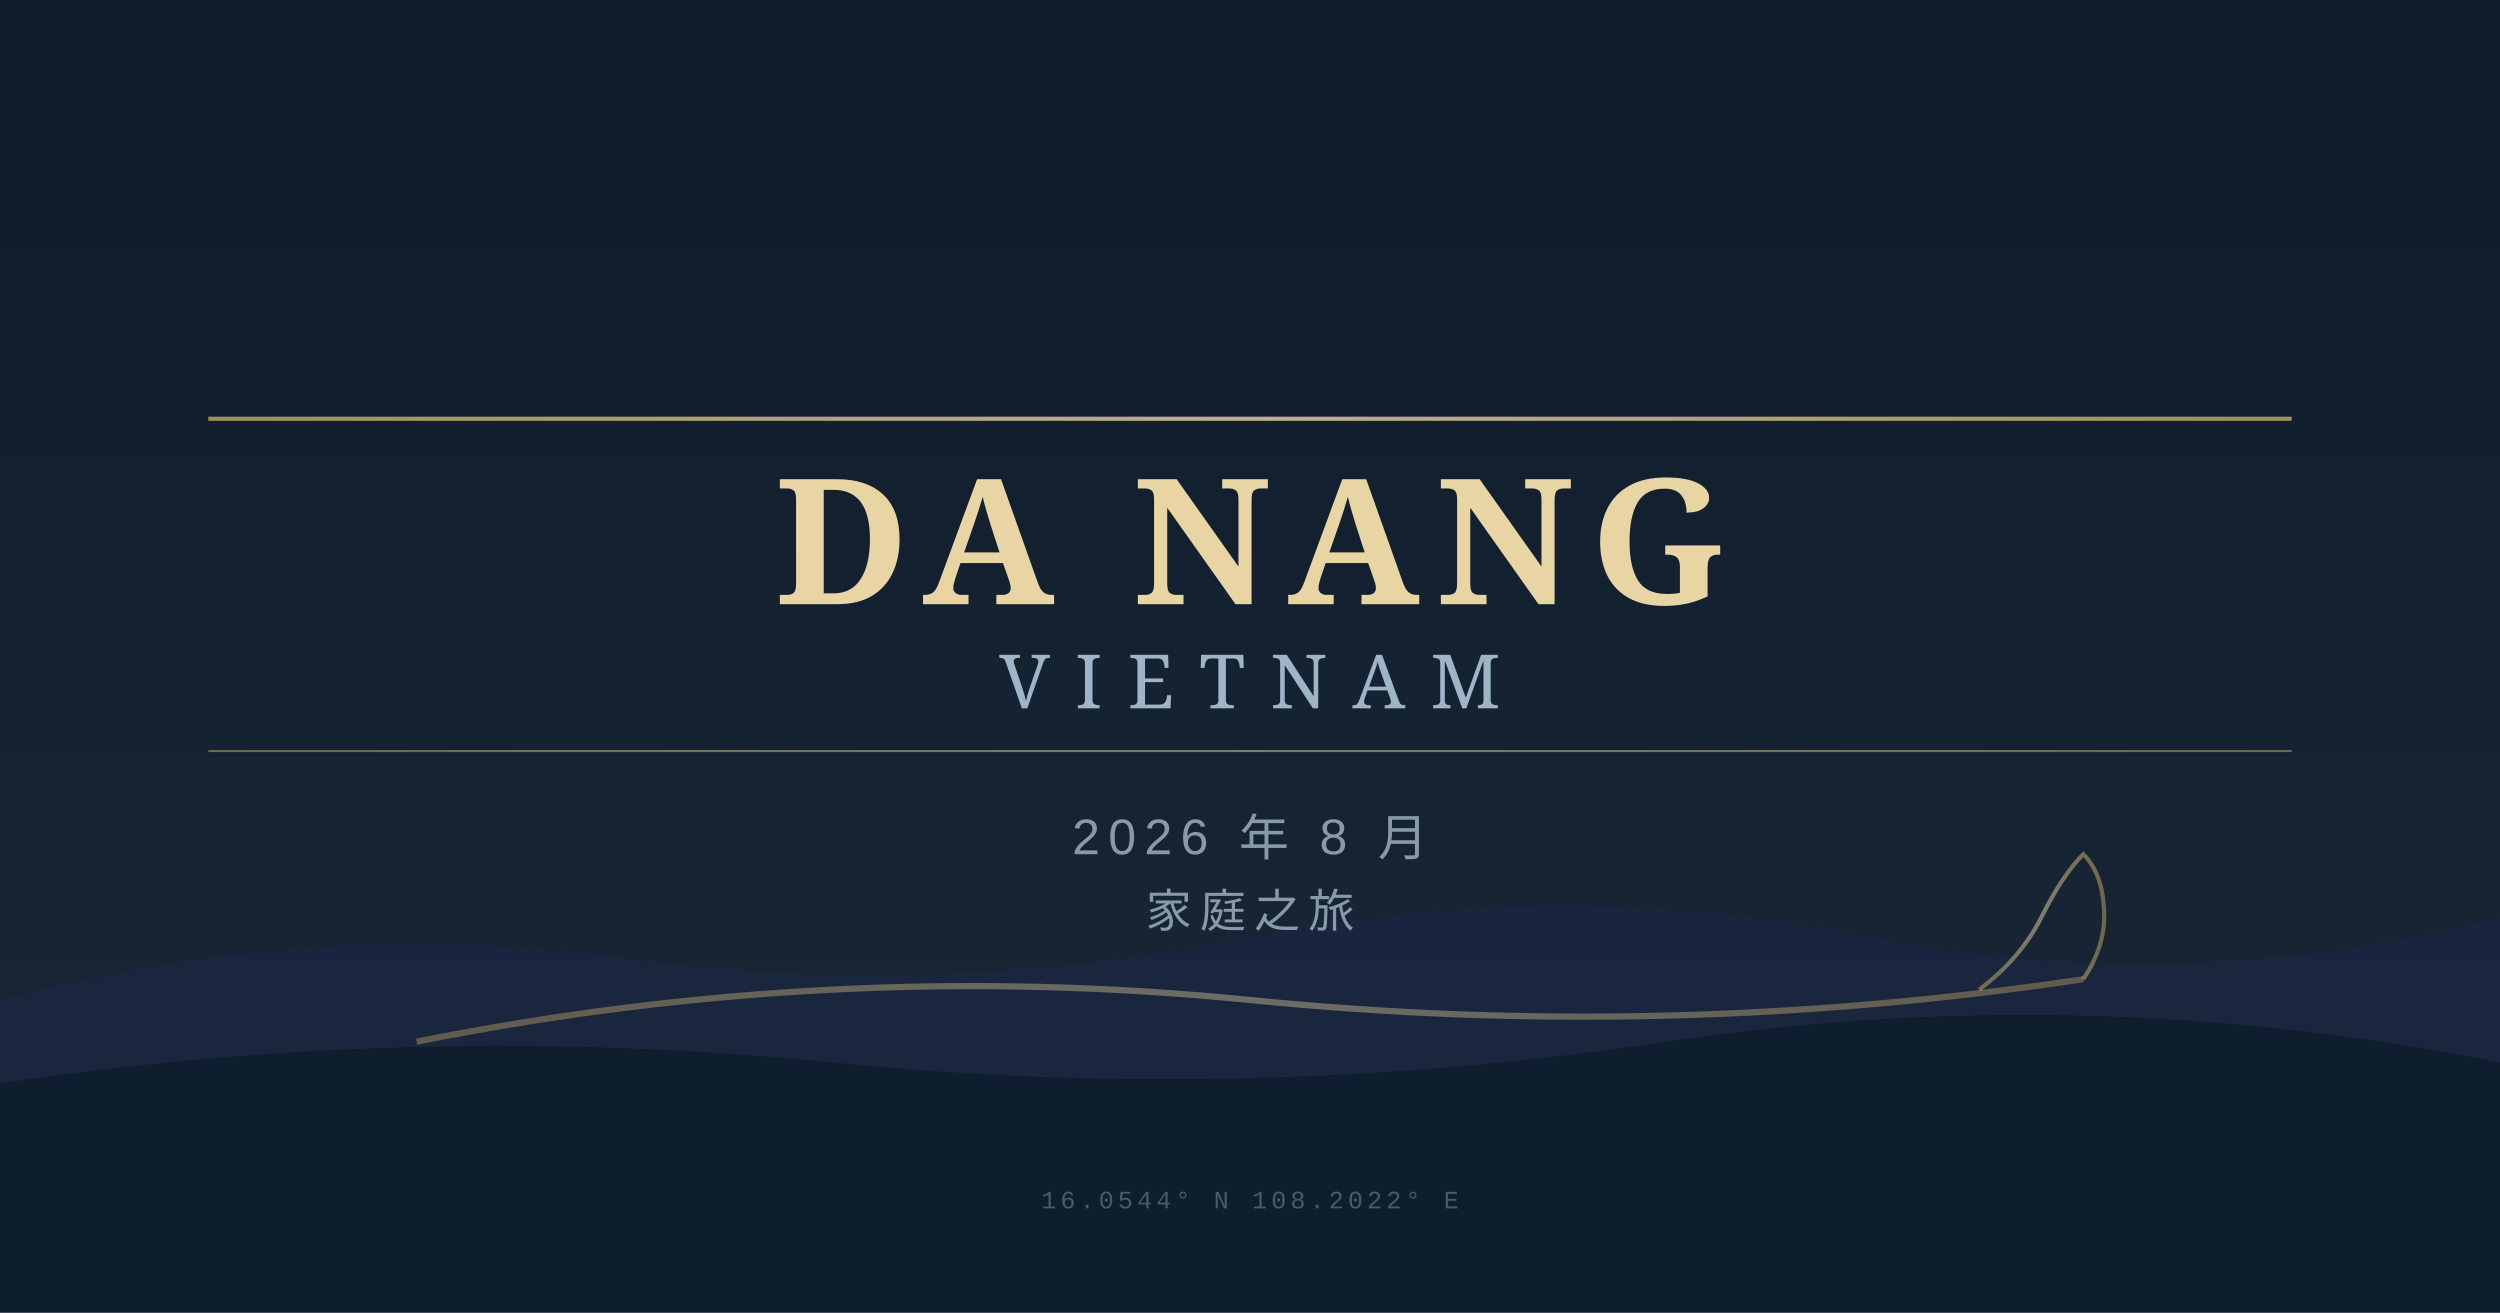
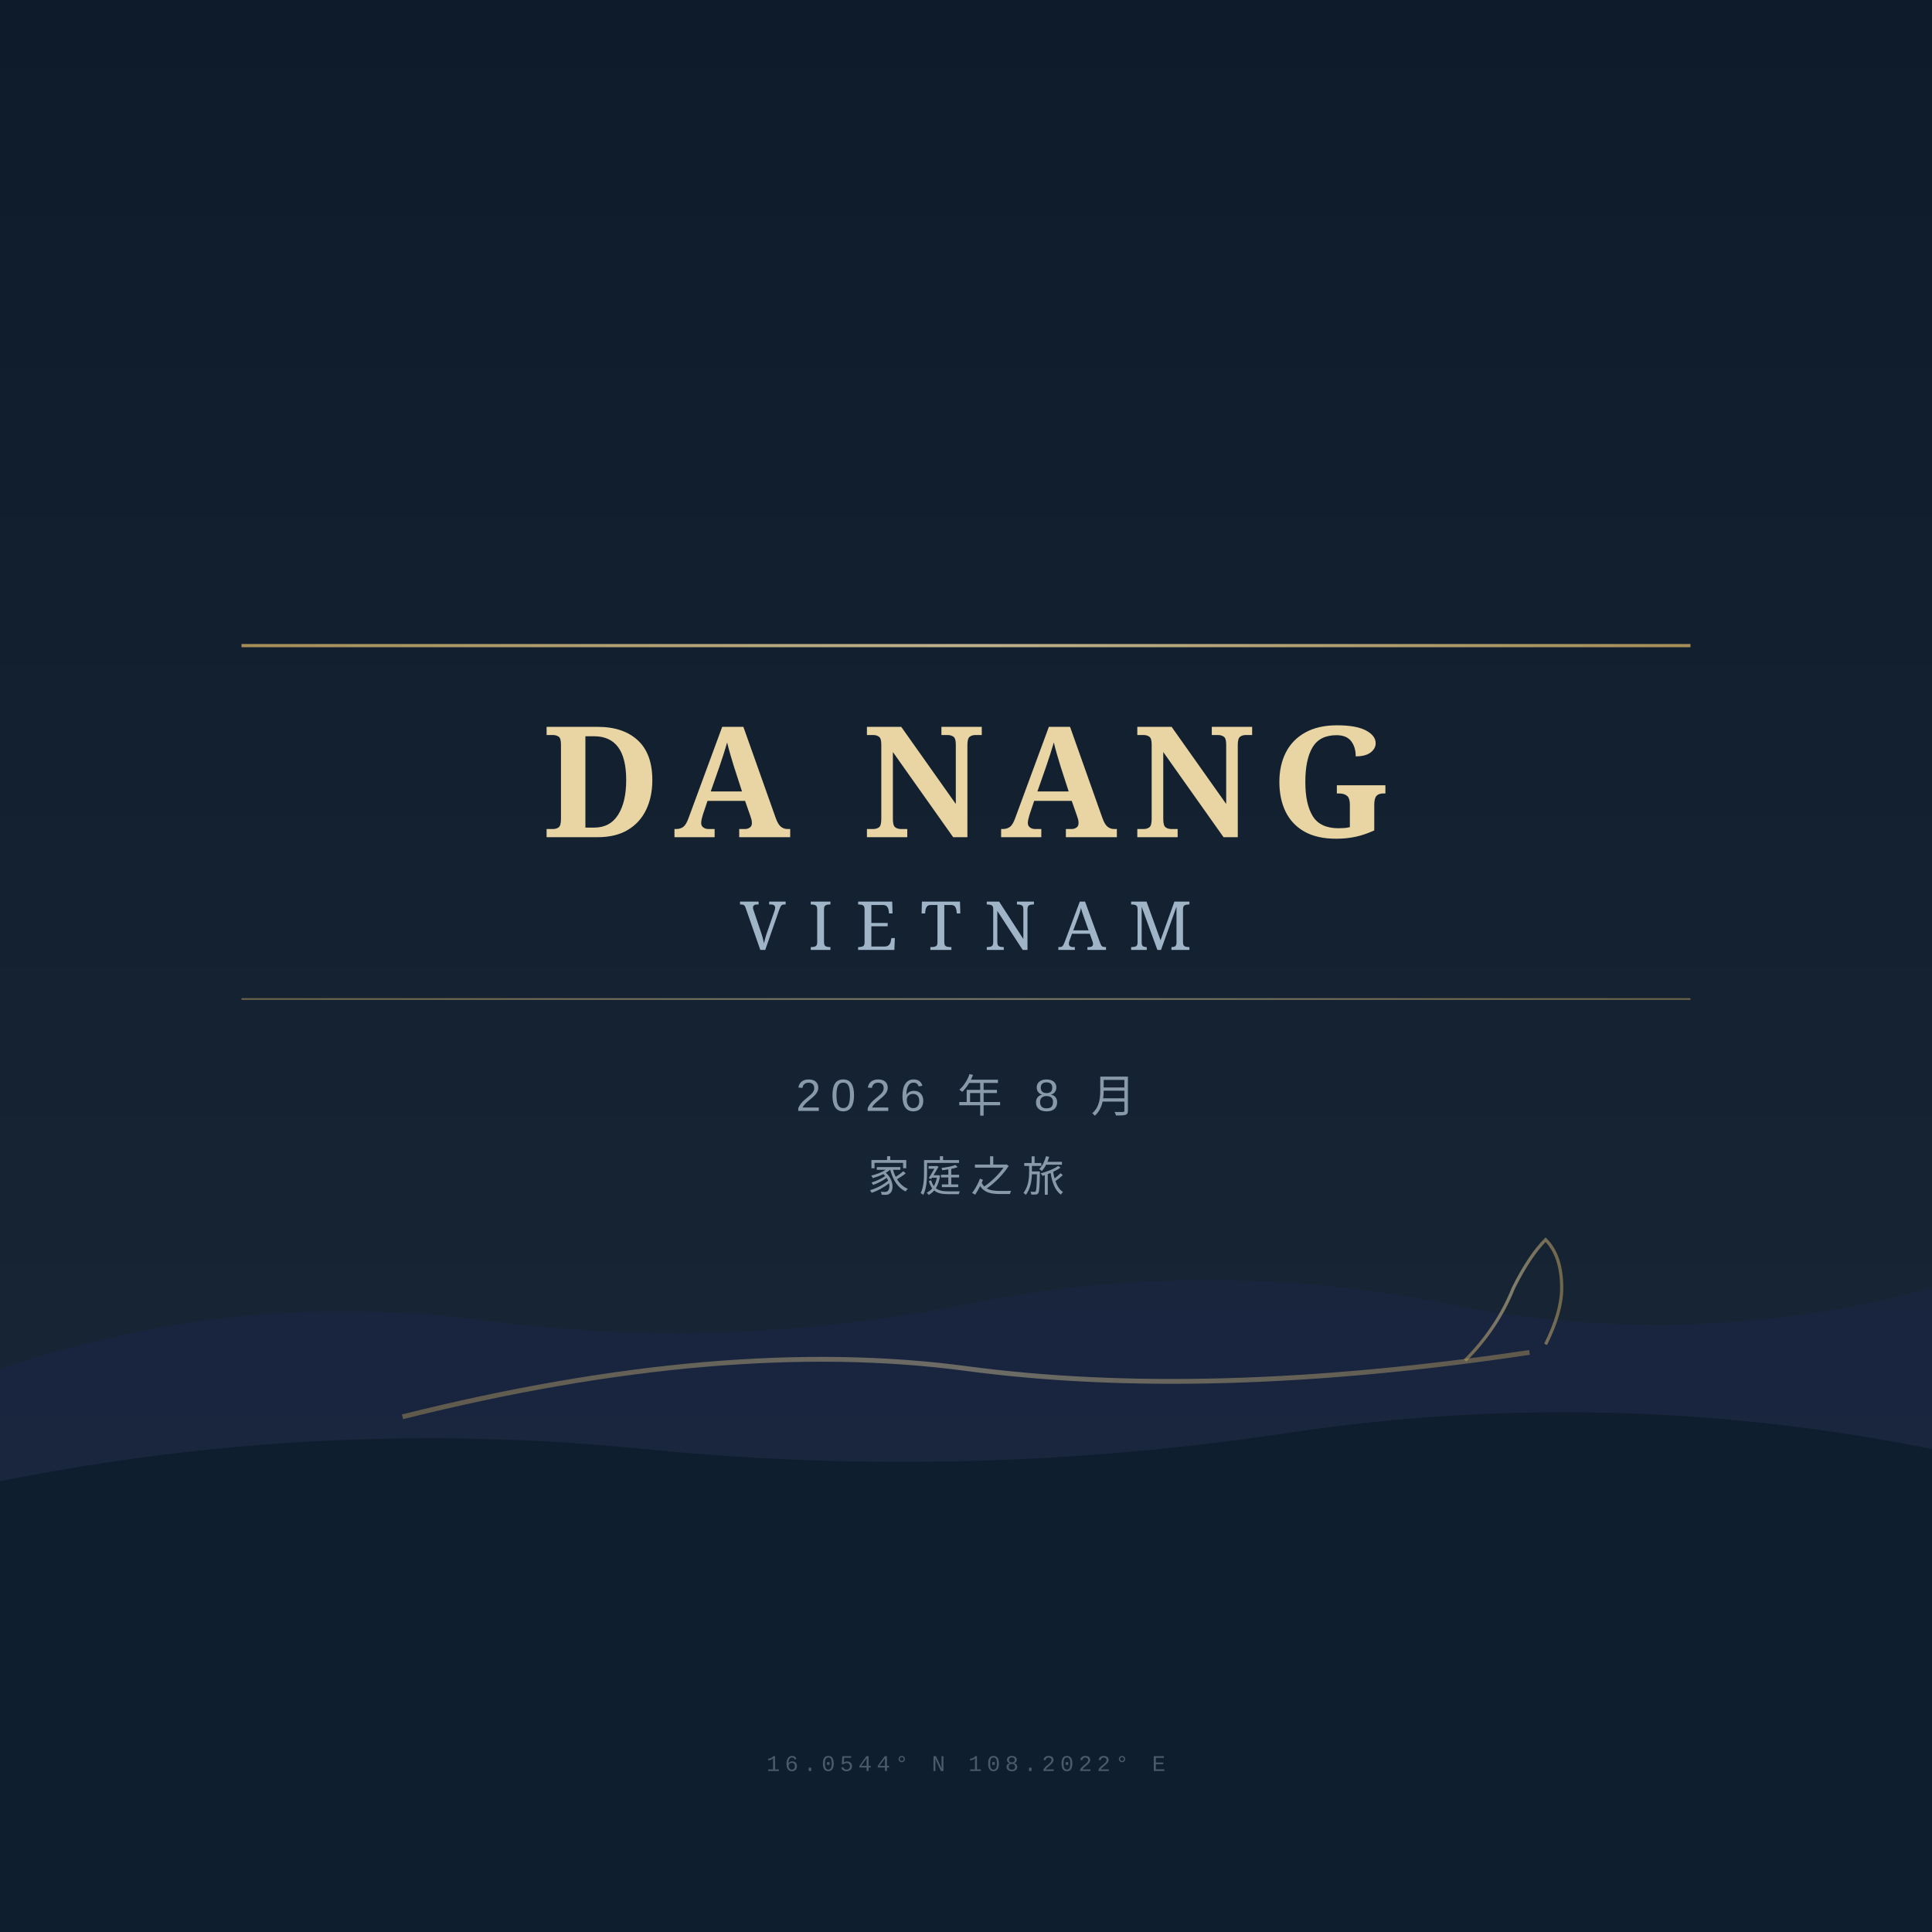
- <svg xmlns="http://www.w3.org/2000/svg" viewBox="0 0 1200 630" width="1200" height="630">
+ <svg xmlns="http://www.w3.org/2000/svg" viewBox="0 0 1200 1200" width="1200" height="1200">
  <defs>
    <linearGradient id="bg" x1="0" y1="0" x2="0" y2="1">
      <stop offset="0%" stop-color="#0d1b2a" />
      <stop offset="100%" stop-color="#1b2838" />
    </linearGradient>
    <linearGradient id="gold" x1="0" y1="0" x2="1" y2="0">
      <stop offset="0%" stop-color="#c9a961" />
      <stop offset="50%" stop-color="#e8d5a3" />
      <stop offset="100%" stop-color="#c9a961" />
    </linearGradient>
  </defs>
-   <rect width="1200" height="630" fill="url(#bg)" />
-   <path d="M0 480 Q150 440 300 460 Q450 480 600 450 Q750 420 900 450 Q1050 480 1200 440 L1200 630 L0 630Z" fill="#1a2744" opacity="0.6" />
-   <path d="M0 520 Q200 490 400 510 Q600 530 800 500 Q1000 470 1200 510 L1200 630 L0 630Z" fill="#0d1b2a" opacity="0.8" />
-   <rect x="100" y="200" width="1000" height="2" fill="url(#gold)" opacity="0.8" />
-   <text x="600" y="290" font-family="Georgia, 'Noto Serif', serif" font-size="84" font-weight="700" fill="#e8d5a3" text-anchor="middle" letter-spacing="8">DA NANG</text>
-   <text x="600" y="340" font-family="Georgia, 'Noto Serif', serif" font-size="36" font-weight="400" fill="#a0b4c8" text-anchor="middle" letter-spacing="12">VIETNAM</text>
-   <rect x="100" y="360" width="1000" height="1" fill="url(#gold)" opacity="0.5" />
-   <text x="600" y="410" font-family="Arial, sans-serif" font-size="24" font-weight="300" fill="#8899aa" text-anchor="middle" letter-spacing="4">2026 年 8 月</text>
-   <text x="600" y="445" font-family="Arial, sans-serif" font-size="22" font-weight="300" fill="#8899aa" text-anchor="middle" letter-spacing="4">家庭之旅</text>
-   <path d="M200 500 Q400 460 600 480 Q800 500 1000 470" stroke="url(#gold)" stroke-width="3" fill="none" opacity="0.4" />
-   <path d="M950 475 Q970 460 980 440 Q990 420 1000 410 Q1010 420 1010 440 Q1010 455 1000 470" stroke="url(#gold)" stroke-width="2" fill="none" opacity="0.5" />
-   <text x="600" y="580" font-family="'Courier New', monospace" font-size="12" fill="#4a5a6a" text-anchor="middle" letter-spacing="2">16.0544° N 108.2022° E</text>
+   <rect width="1200" height="1200" fill="url(#bg)" />
+   <path d="M0 850 Q150 800 300 820 Q450 840 600 810 Q750 780 900 810 Q1050 840 1200 800 L1200 1200 L0 1200Z" fill="#1a2744" opacity="0.6" />
+   <path d="M0 920 Q200 880 400 900 Q600 920 800 890 Q1000 860 1200 900 L1200 1200 L0 1200Z" fill="#0d1b2a" opacity="0.8" />
+   <rect x="150" y="400" width="900" height="2" fill="url(#gold)" opacity="0.8" />
+   <text x="600" y="520" font-family="Georgia, serif" font-size="96" font-weight="700" fill="#e8d5a3" text-anchor="middle" letter-spacing="10">DA NANG</text>
+   <text x="600" y="590" font-family="Georgia, serif" font-size="42" font-weight="400" fill="#a0b4c8" text-anchor="middle" letter-spacing="14">VIETNAM</text>
+   <rect x="150" y="620" width="900" height="1" fill="url(#gold)" opacity="0.5" />
+   <text x="600" y="690" font-family="Arial, sans-serif" font-size="28" font-weight="300" fill="#8899aa" text-anchor="middle" letter-spacing="6">2026 年 8 月</text>
+   <text x="600" y="740" font-family="Arial, sans-serif" font-size="26" font-weight="300" fill="#8899aa" text-anchor="middle" letter-spacing="6">家庭之旅</text>
+   <path d="M250 880 Q450 830 600 850 Q750 870 950 840" stroke="url(#gold)" stroke-width="3" fill="none" opacity="0.4" />
+   <path d="M910 845 Q930 825 940 800 Q950 780 960 770 Q970 780 970 800 Q970 815 960 835" stroke="url(#gold)" stroke-width="2" fill="none" opacity="0.5" />
+   <text x="600" y="1100" font-family="'Courier New', monospace" font-size="14" fill="#4a5a6a" text-anchor="middle" letter-spacing="3">16.0544° N 108.2022° E</text>
</svg>
